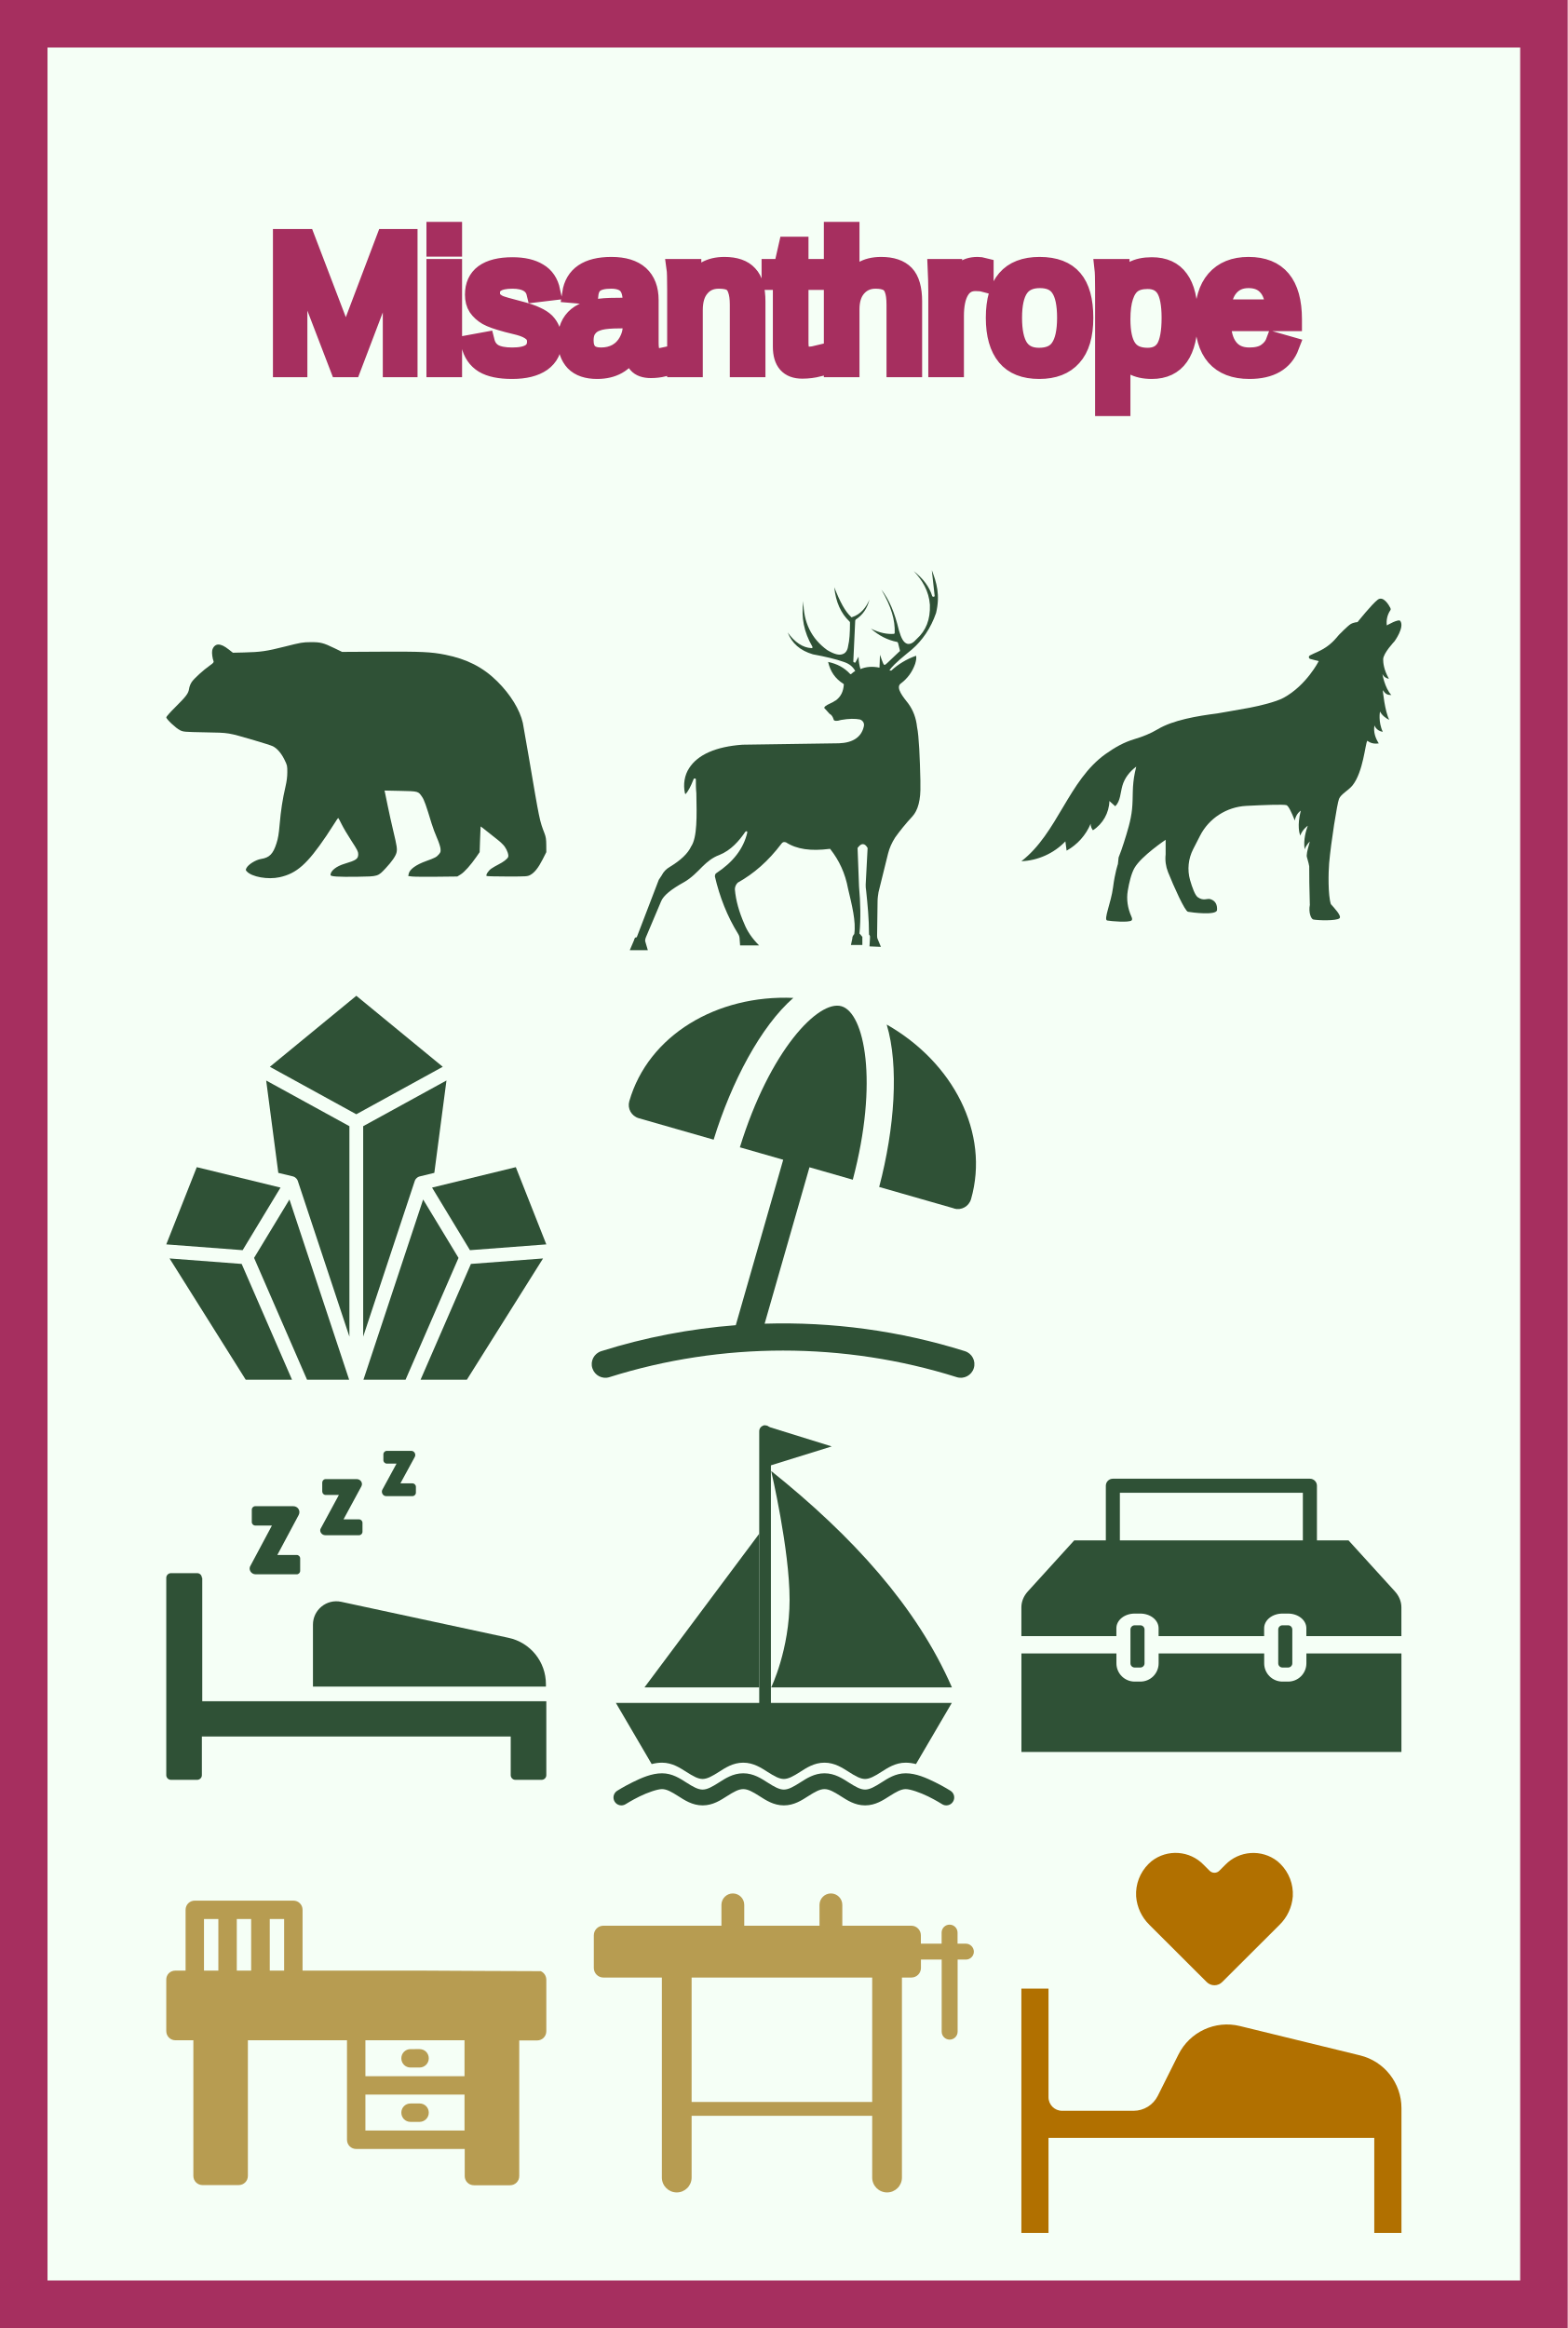
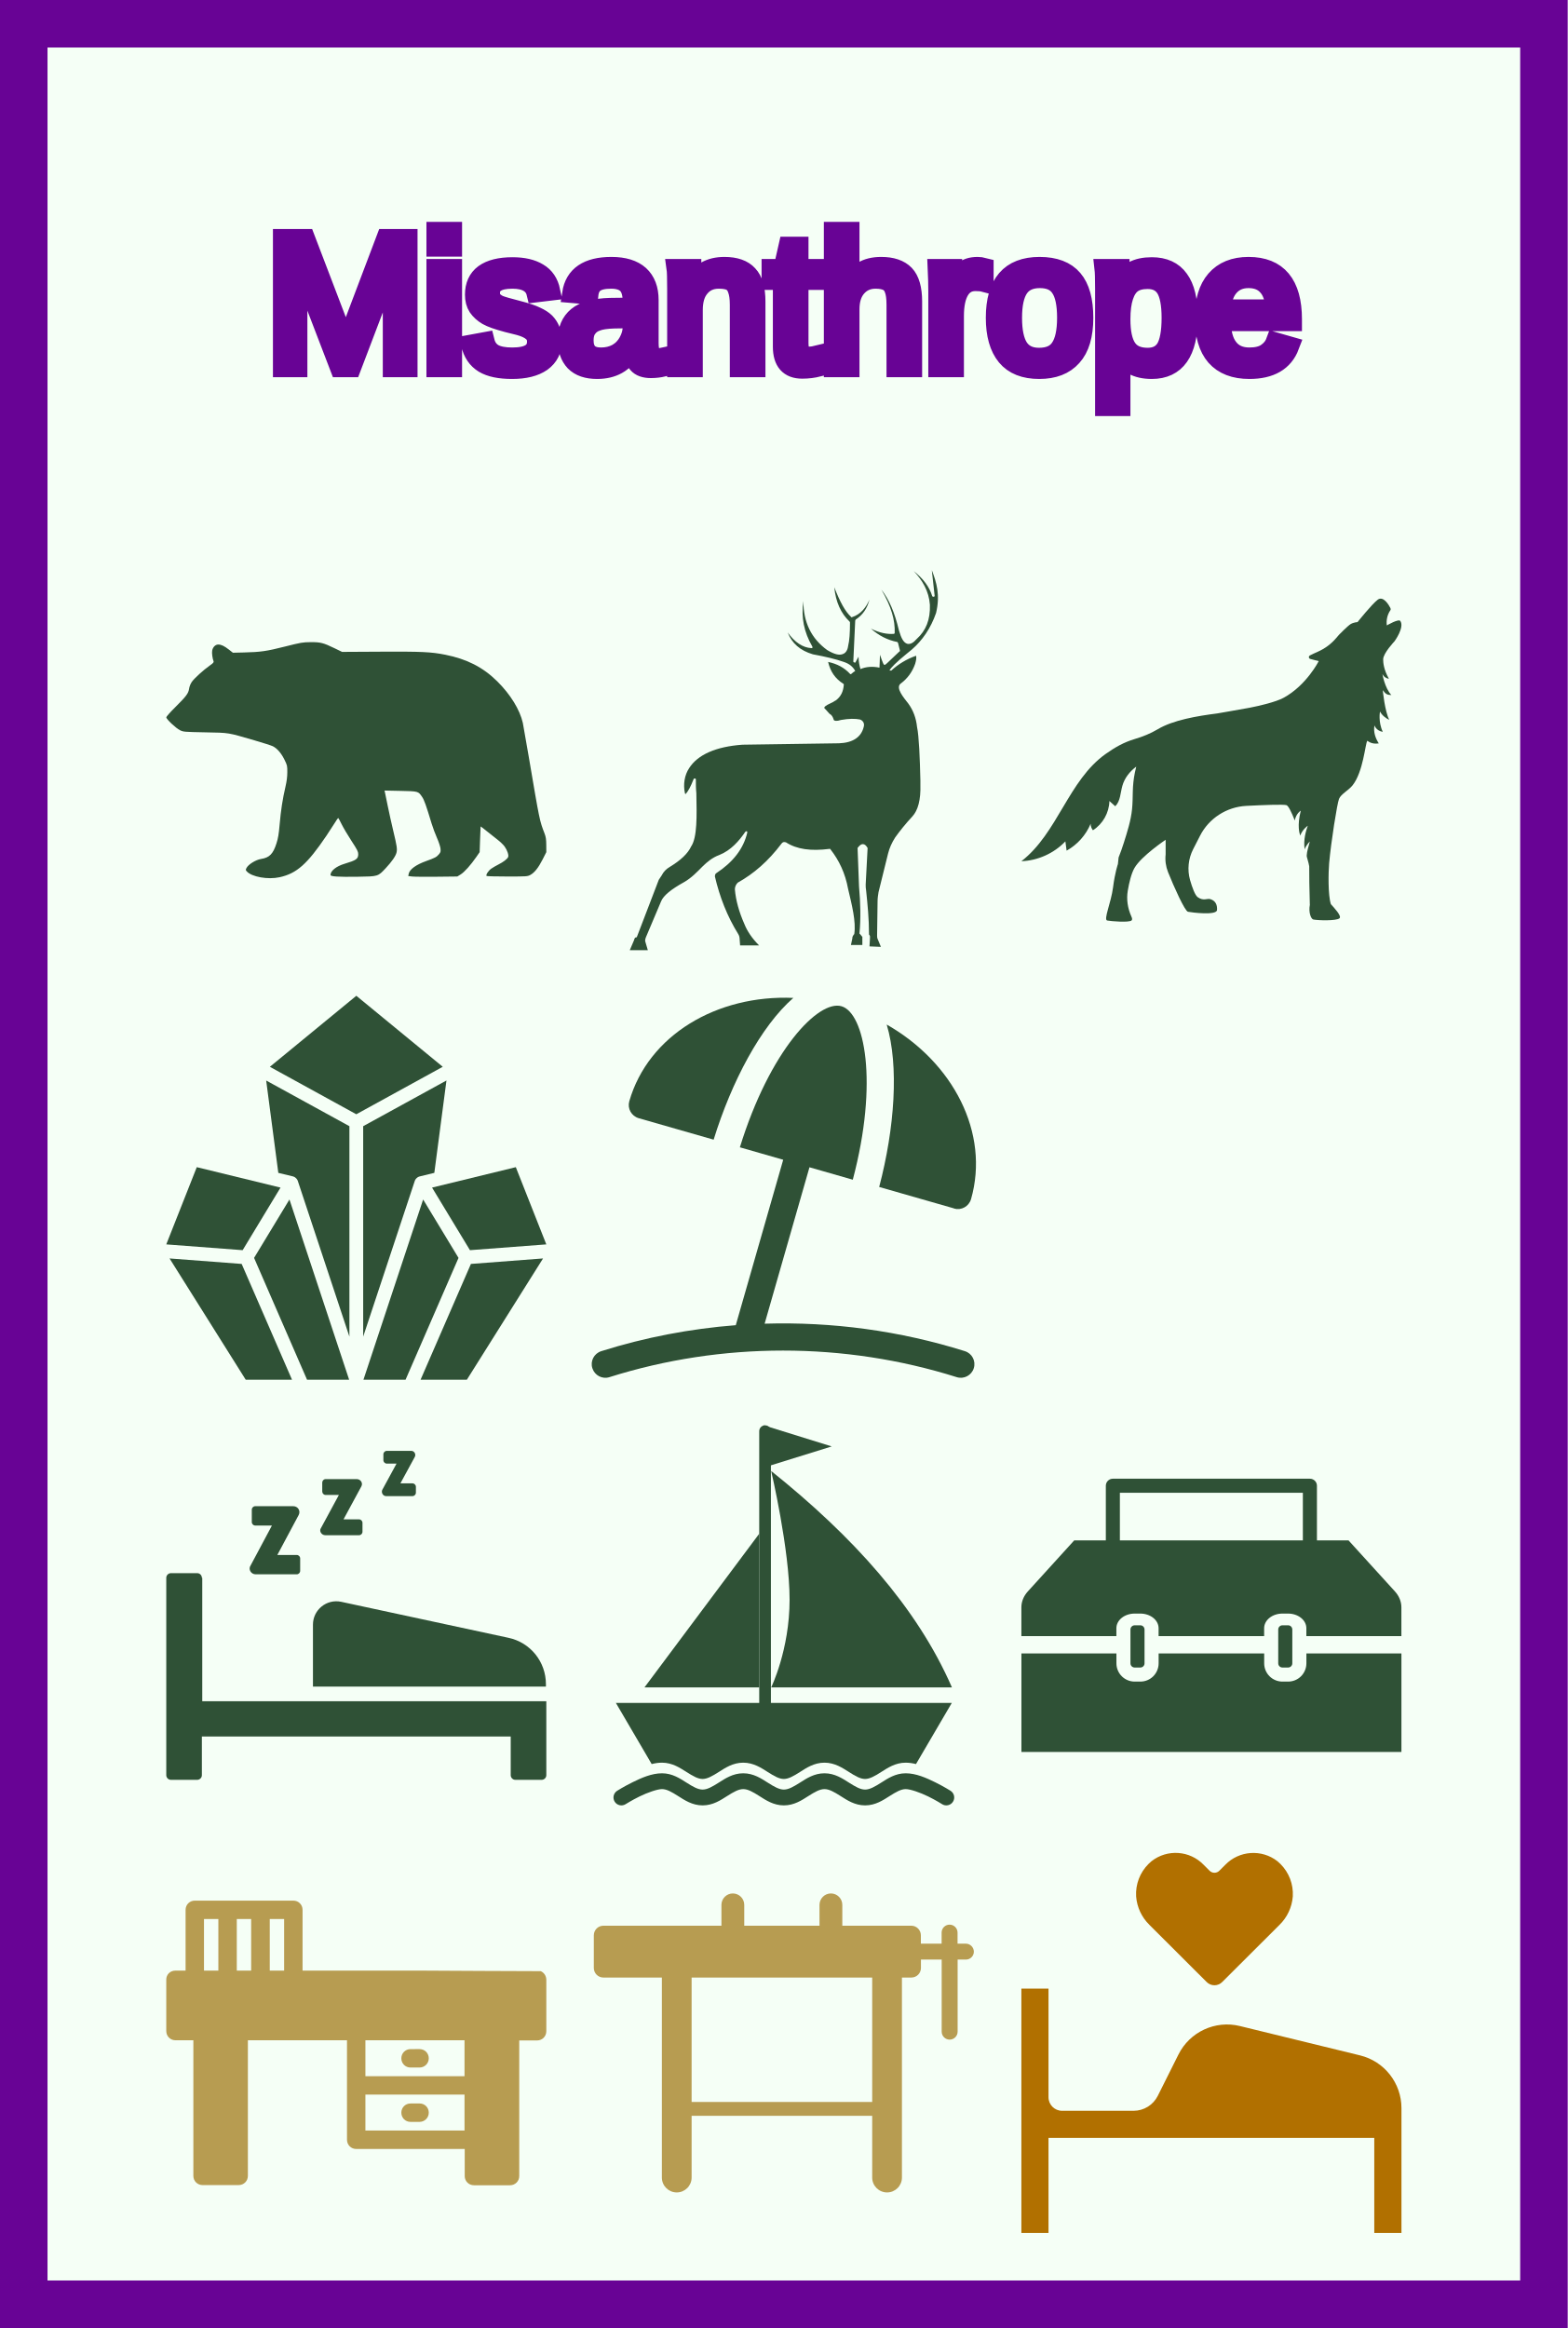
<svg xmlns="http://www.w3.org/2000/svg" width="82.5" height="122.5" viewBox="0 0 82.5 122.5">
  <defs>
</defs>
  <g id="Misanthrope">
-     <rect x="1.25" y="1.25" width="80.0" height="120.0" rx="0" ry="0" stroke-dasharray="" stroke-opacity="1" fill="#f5fff6" stroke-width="2.5" stroke="#a62f5f" />
+     <rect x="1.25" y="1.25" width="80.0" height="120.0" rx="0" ry="0" stroke-dasharray="" stroke-opacity="1" fill="#f5fff6" stroke-width="2.5" stroke="#680395" />
    <g id="Misanthrope:features">
      <g id="bear:Misanthrope:0:0">
        <g id="import" transform="translate(8.75, 30.0) scale(0.1395946)">
          <path d="M636.468,687.518 C612.136,682.152,597.203,668.926,569.838,628.5 C565.742,622.45,560.393,614.237,557.95,610.25 C555.507,606.263,553.274,603.032,552.988,603.072 C552.702,603.111,550.473,607.209,548.035,612.178 C545.597,617.147,539.297,627.788,534.035,635.826 C525.807,648.395,524.468,651.024,524.468,654.615 C524.468,661.429,527.21,663.364,543.968,668.373 C555.805,671.912,563.968,678.439,563.968,684.365 C563.968,686.569,553.272,687.244,524.968,686.826 C496.059,686.399,496.36,686.492,485.319,674.668 C476.547,665.276,471.076,657.365,469.904,652.381 C468.714,647.317,469.343,643.116,474.531,621.5 C476.906,611.6,480.45,595.625,482.406,586.0 C484.361,576.375,486.194,567.495,486.479,566.267 L486.997,564.035 L464.233,564.52 C438.562,565.068,438.974,564.952,433.36,573.222 C430.456,577.5,427.742,585.123,419.925,610.965 C418.184,616.721,414.746,625.946,412.286,631.465 C409.824,636.988,407.57,643.763,407.273,646.534 C406.796,650.98,407.052,651.946,409.47,654.819 C412.798,658.775,415.1,660.004,427.449,664.418 C442.22,669.697,451.276,676.292,452.558,682.701 L453.184,685.829 L447.826,686.491 C444.879,686.855,429.157,687.006,412.887,686.827 L383.306,686.5 L378.405,683.469 C373.192,680.243,363.944,669.911,356.187,658.646 L351.468,651.791 L350.846,633.646 C350.504,623.666,350.167,615.361,350.096,615.19 C350.026,615.02,346.192,617.945,341.577,621.69 C336.961,625.436,330.012,630.933,326.133,633.907 C322.255,636.881,317.651,641.307,315.901,643.743 C311.967,649.22,309.618,656.477,310.963,658.991 C312.495,661.854,317.782,665.878,324.367,669.194 C327.723,670.883,332.407,673.596,334.776,675.221 C339.065,678.163,343.016,684.285,341.564,685.737 C341.145,686.157,327.902,686.5,312.135,686.5 C284.451,686.5,283.326,686.424,279.325,684.284 C273.368,681.098,267.72,673.998,261.715,662.144 L256.468,651.788 L256.536,641.644 C256.589,633.617,257.079,630.248,258.885,625.5 C266.25,606.14,265.756,608.53,281.413,516.358 C285.537,492.079,289.373,470.155,289.938,467.636 C294.127,448.942,307.629,427.014,326.37,408.466 C346.641,388.406,369.43,376.738,400.468,370.528 C420.564,366.508,434.303,365.864,492.968,366.194 L547.468,366.5 L558.242,361.271 C574.181,353.535,578.333,352.486,592.468,352.62 C603.662,352.726,606.098,353.145,628.723,358.858 C655.243,365.555,663.548,366.754,687.252,367.308 L703.035,367.677 L708.752,363.206 C715.374,358.027,719.658,356.0,723.981,356.0 C727.994,356.0,731.625,359.652,732.558,364.628 C733.207,368.086,732.173,375.9,730.513,380.077 C730.065,381.206,731.531,382.807,735.687,385.722 C745.135,392.349,758.409,404.44,761.713,409.429 C763.543,412.192,765.066,416.076,765.47,419.012 C766.372,425.575,769.527,429.787,785.116,445.244 C792.184,452.253,797.968,458.762,797.968,459.71 C797.968,462.292,784.187,475.256,778.468,478.054 C773.59,480.44,772.713,480.515,742.468,481.108 C707.447,481.795,711.478,481.138,672.106,492.577 C659.807,496.15,648.083,499.921,646.054,500.956 C639.992,504.049,634.199,510.73,629.699,519.818 C625.599,528.097,625.469,528.656,625.508,537.93 C625.537,544.666,626.343,550.905,628.23,559.0 C632.189,575.977,634.705,592.315,636.423,612.215 C637.633,626.228,638.581,631.89,640.959,639.312 C645.808,654.45,650.907,659.595,662.968,661.519 C670.49,662.718,681.004,669.236,683.639,674.331 C684.977,676.919,684.945,677.368,683.291,679.199 C676.14,687.113,653.153,691.197,636.468,687.518 Z" fill="#2f5136" stroke="none" stroke-width="0" transform="matrix(-0.2645833,0,0,0.2645833,211.1291,-66.14482)" opacity="1" />
        </g>
      </g>
      <g id="deer:Misanthrope:1:0">
        <g id="import" transform="translate(31.25, 30.0) scale(0.9460738)">
          <path d="M18.958,1.429 C18.958,1.455,18.932,1.481,18.905,1.481 C18.879,1.481,18.853,1.481,18.826,1.455 C18.667,0.926,18.323,0.476,17.794,0.053 C18.27,0.555,18.641,1.164,18.694,1.931 C18.72,2.751,18.482,3.36,17.953,3.836 C17.768,4.048,17.609,4.127,17.45,4.101 C17.239,4.048,17.106,3.81,16.974,3.36 C16.736,2.355,16.418,1.614,15.995,1.085 C16.551,2.037,16.762,2.778,16.736,3.492 C16.736,3.519,16.709,3.545,16.683,3.545 C16.313,3.572,15.889,3.492,15.413,3.254 C15.863,3.651,16.339,3.889,16.868,3.995 C16.895,3.995,16.895,4.021,16.921,4.048 L17.027,4.471 C17.027,4.498,17.027,4.524,17,4.524 C16.233,5.265,16.207,5.265,16.207,5.265 L16.154,5.265 C16.127,5.265,16.101,5.239,15.916,4.709 C15.916,5,15.889,5.291,15.889,5.424 C15.492,5.344,15.148,5.371,14.831,5.503 C14.778,5.318,14.725,5.08,14.725,4.815 L14.566,5.106 C14.566,5.133,14.54,5.159,14.487,5.133 C14.46,5.133,14.434,5.106,14.434,5.08 L14.54,2.804 L14.566,2.751 C14.963,2.487,15.201,2.143,15.334,1.64 C15.148,2.064,14.857,2.46,14.355,2.619 C14.328,2.619,14.302,2.619,14.302,2.593 C13.984,2.302,13.693,1.773,13.376,0.952 C13.455,1.773,13.746,2.408,14.222,2.857 C14.222,2.857,14.249,2.884,14.249,2.91 C14.249,3.492,14.222,3.916,14.143,4.233 C14.117,4.445,14.011,4.604,13.878,4.656 C13.667,4.762,13.376,4.683,12.979,4.445 C12.106,3.81,11.656,2.91,11.656,1.72 C11.524,2.619,11.682,3.439,12.159,4.26 L12.159,4.313 C12.159,4.339,12.132,4.339,12.106,4.339 C11.63,4.313,11.18,4.021,10.783,3.466 C11.021,4.074,11.471,4.471,12.185,4.683 C12.899,4.815,13.455,4.948,13.905,5.106 C14.222,5.212,14.408,5.371,14.54,5.609 C14.46,5.662,14.408,5.688,14.328,5.768 C14.302,5.794,14.275,5.794,14.249,5.768 C13.931,5.424,13.534,5.212,13.032,5.106 C13.164,5.662,13.429,6.032,13.878,6.323 C13.905,6.323,13.905,6.35,13.905,6.376 C13.878,6.747,13.746,7.038,13.455,7.249 C13.402,7.276,13.349,7.302,13.323,7.329 C13.111,7.435,12.847,7.54,12.82,7.646 C12.82,7.646,12.82,7.699,12.873,7.726 L13.111,7.99 C13.217,8.043,13.296,8.149,13.349,8.334 C13.376,8.387,13.508,8.414,13.746,8.334 C14.196,8.255,14.54,8.255,14.805,8.308 C14.963,8.361,15.069,8.519,15.016,8.705 C14.884,9.287,14.408,9.604,13.64,9.631 L8.269,9.71 C6.788,9.816,5.782,10.266,5.306,11.007 C5.041,11.403,4.962,11.932,5.068,12.409 L5.094,12.462 C5.253,12.303,5.385,12.038,5.544,11.642 C5.544,11.615,5.571,11.588,5.623,11.588 C5.65,11.588,5.676,11.615,5.676,11.642 C5.676,11.906,5.676,12.144,5.703,12.409 C5.729,13.679,5.756,14.869,5.412,15.372 C5.227,15.769,4.83,16.139,4.221,16.51 C4.036,16.616,3.877,16.774,3.771,16.986 L3.613,17.224 L2.396,20.399 C2.396,20.426,2.369,20.426,2.343,20.426 C2.316,20.426,2.263,20.452,2.237,20.584 L1.999,21.14 L3.004,21.14 L2.872,20.69 C2.819,20.558,2.898,20.426,2.951,20.293 L3.745,18.415 C3.877,18.097,4.301,17.753,5.015,17.357 C5.438,17.118,5.756,16.774,6.047,16.483 C6.285,16.245,6.602,15.981,6.973,15.848 C7.634,15.584,8.084,15.055,8.428,14.552 C8.454,14.525,8.481,14.525,8.507,14.525 C8.534,14.525,8.534,14.552,8.534,14.605 C8.322,15.504,7.74,16.245,6.814,16.854 C6.761,16.88,6.735,16.96,6.735,17.039 C6.999,18.177,7.423,19.262,8.031,20.24 C8.084,20.32,8.111,20.426,8.111,20.532 L8.137,20.875 L9.195,20.875 C8.798,20.479,8.534,20.082,8.375,19.685 C8.084,19.023,7.899,18.388,7.846,17.753 C7.846,17.621,7.899,17.489,8.005,17.383 C8.904,16.88,9.698,16.192,10.439,15.213 C10.492,15.134,10.571,15.107,10.65,15.134 L10.677,15.134 C11.286,15.531,12.079,15.637,13.111,15.504 C13.138,15.504,13.164,15.504,13.164,15.531 C13.64,16.139,13.984,16.854,14.143,17.727 C14.355,18.627,14.593,19.552,14.487,20.24 C14.487,20.24,14.487,20.267,14.46,20.267 C14.408,20.346,14.381,20.399,14.381,20.452 L14.381,20.479 L14.302,20.849 L14.937,20.849 L14.937,20.399 L14.805,20.24 C14.778,20.24,14.778,20.214,14.778,20.188 C14.857,19.367,14.831,18.494,14.752,17.595 L14.672,15.478 L14.672,15.451 C14.778,15.319,14.857,15.24,14.963,15.24 L14.963,15.24 C15.069,15.24,15.148,15.319,15.228,15.451 L15.228,15.478 L15.122,17.489 C15.122,17.595,15.122,17.7,15.148,17.833 C15.228,18.6,15.307,19.394,15.307,20.24 L15.307,20.267 C15.387,20.346,15.36,20.426,15.36,20.452 L15.36,20.479 L15.334,20.928 L15.969,20.955 L15.783,20.505 C15.757,20.452,15.757,20.373,15.757,20.32 L15.783,18.415 C15.783,18.256,15.81,18.071,15.836,17.912 L16.366,15.769 C16.445,15.451,16.577,15.16,16.762,14.869 C17.027,14.499,17.345,14.102,17.715,13.705 C18.032,13.361,18.191,12.779,18.165,11.932 L18.165,11.694 C18.138,10.477,18.085,9.207,17.98,8.731 C17.927,8.228,17.768,7.805,17.503,7.435 C17.212,7.064,16.789,6.561,17.053,6.323 C17.45,6.032,17.715,5.662,17.874,5.212 C17.927,5.027,17.953,4.895,17.927,4.762 C17.397,4.948,16.921,5.239,16.551,5.583 L16.524,5.583 L16.498,5.583 L16.498,5.583 L16.471,5.583 L16.471,5.583 L16.445,5.583 C16.524,5.424,16.815,5.133,17.397,4.656 C17.503,4.577,17.583,4.498,17.688,4.418 C18.27,3.916,18.747,3.228,19.038,2.381 C19.276,1.376,19.064,0.688,18.8,-0 Z" fill="#2f5136" stroke="none" stroke-width="0.265" opacity="1" />
        </g>
      </g>
      <g id="wolf:Misanthrope:2:0">
        <g id="import" transform="translate(53.75, 30.0) scale(0.1511773)">
          <path d="M131.921,17.713 C131.339,16.813,127.212,19.247,127.212,19.247 C126.974,17.448,127.37,15.622,128.349,14.114 L128.429,14.008 C128.588,13.77,128.588,13.479,128.482,13.241 C127.926,12.13,125.995,8.823,124.037,10.304 C121.973,11.865,117.025,18.083,117.025,18.083 C117.025,18.083,115.676,18.162,114.644,18.771 C113.639,19.353,110.569,22.502,110.569,22.502 L109.59,23.639 C107.844,25.703,105.648,27.317,103.188,28.402 C102.235,28.825,101.256,29.275,100.436,29.698 C99.907,29.989,99.986,30.756,100.568,30.915 L103.505,31.683 C103.505,31.683,99.219,40.149,91.228,44.462 C88.582,45.891,82.762,47.267,79.692,47.849 C76.65,48.431,68.157,49.886,68.157,49.886 C61.331,50.759,52.811,52.161,47.413,55.416 C44.926,56.897,42.201,57.982,39.423,58.802 C35.719,59.914,32.729,61.581,29.369,63.962 C16.351,73.169,12.647,91.558,4.6e-05,101.321 C5.742,101.109,11.351,98.569,15.319,94.415 C15.452,95.5,15.611,96.558,15.743,97.643 C19.473,95.579,22.49,92.219,24.104,88.277 C24.104,89.097,24.395,89.891,24.897,90.552 C28.337,88.383,30.559,84.441,30.639,80.366 C31.327,80.974,31.988,81.583,32.676,82.192 C34.502,80.392,34.449,77.508,35.163,75.048 C35.931,72.349,37.73,70.074,39.979,68.407 C39.793,69.095,39.635,69.809,39.502,70.523 C39.053,72.693,38.841,74.863,38.788,77.059 C38.735,79.122,38.735,81.186,38.523,83.223 C38.127,87.192,36.856,91.108,35.666,94.891 C35.11,96.638,34.528,98.331,33.84,100.024 L33.602,102.326 C33.602,102.326,32.597,105.104,31.909,110.449 C31.221,115.794,28.522,121.694,29.872,121.958 C31.221,122.223,37.333,122.726,38.338,121.958 C38.656,121.72,38.576,121.165,38.285,120.556 C37.015,117.725,36.513,114.603,37.042,111.56 C37.518,108.756,38.259,105.607,39.37,103.676 C41.751,99.522,50.218,93.86,50.218,93.86 L50.218,98.94 C49.98,101.03,50.271,103.12,51.038,105.078 C53.155,110.37,56.912,118.704,57.997,118.916 C59.346,119.18,67.972,120.265,68.104,118.307 C68.21,116.64,67.707,115.132,65.802,114.524 C64.638,114.153,63.421,115.291,61.383,113.836 C60.431,113.148,59.478,110.475,58.711,107.856 C57.706,104.284,58.102,100.448,59.796,97.141 L62.177,92.484 C65.273,86.398,71.411,82.43,78.264,82.059 C84.376,81.742,90.964,81.504,92.234,81.795 C92.922,81.953,94.007,84.176,95.171,87.139 C95.621,84.705,97.261,83.726,97.261,83.726 C95.912,89.044,96.838,91.743,97.076,92.404 C97.817,90.261,99.695,88.965,99.695,88.965 C99.087,90.711,98.108,93.754,98.61,97.193 C99.166,95.606,100.409,94.468,100.409,94.468 C100.092,95.712,99.351,98.014,99.325,99.31 C99.325,99.442,99.325,99.601,99.351,99.733 C99.88,101.559,100.198,102.855,100.198,103.094 C100.145,104.946,100.277,111.904,100.409,116.402 L100.436,116.402 C99.88,119.207,100.859,121.456,101.627,121.614 C103.161,121.932,109.564,122.144,110.728,121.191 C111.654,120.424,108.744,117.408,107.738,116.27 C106.707,113.121,106.865,105.157,107.13,102.062 C107.791,94.574,109.908,81.318,110.569,79.625 C111.257,77.932,113.903,76.662,115.305,74.889 C119.036,70.153,119.698,60.363,120.412,59.411 C120.491,59.305,121.708,60.76,124.407,60.31 C123.243,58.458,122.502,56.421,122.899,54.066 C122.925,53.934,123.349,55.892,125.809,56.289 C124.143,52.796,124.804,49.066,124.883,49.251 C125.386,50.389,126.868,51.632,128.058,52.082 C126.577,49.436,125.73,41.657,125.836,41.79 C126.762,43.113,127.291,43.456,128.799,43.483 C126.497,41.102,125.624,36.048,125.704,36.207 C126.418,37.662,127.953,37.847,127.926,37.794 C126.1,34.566,125.942,32.159,125.942,31.048 C125.942,28.931,129.884,24.777,129.884,24.777 C129.884,24.777,133.429,19.962,131.921,17.713 Z" fill="#2f5136" stroke="none" stroke-width="0.265" opacity="1" />
        </g>
      </g>
      <g id="salt:Misanthrope:0:1">
        <g id="import" transform="translate(8.75, 52.5) scale(0.8772699)">
          <path d="M14.961,10.886 C14.966,10.879,14.972,10.874,14.977,10.866 C15.004,10.832,15.036,10.802,15.072,10.779 C15.077,10.775,15.079,10.77,15.085,10.767 C15.09,10.764,15.09,10.767,15.092,10.765 C15.126,10.745,15.162,10.729,15.2,10.72 L16.08,10.505 L16.808,4.965 L11.812,7.706 L11.812,20.33 L14.907,10.99 C14.919,10.953,14.938,10.918,14.96,10.886 Z" fill="#2f5136" stroke="none" stroke-width="0.265" opacity="1" />
          <path d="M5.267,15.606 L8.444,22.913 L10.97,22.913 L7.389,12.103 Z" fill="#2f5136" stroke="none" stroke-width="0.265" opacity="1" />
          <path d="M15.255,22.913 L18.032,22.913 L22.602,15.639 L18.275,15.968 Z" fill="#2f5136" stroke="none" stroke-width="0.265" opacity="1" />
          <path d="M18.217,15.143 L22.798,14.796 L20.968,10.164 L15.944,11.389 Z" fill="#2f5136" stroke="none" stroke-width="0.265" opacity="1" />
          <path d="M15.409,12.103 L11.828,22.913 L14.354,22.913 L17.531,15.606 Z" fill="#2f5136" stroke="none" stroke-width="0.265" opacity="1" />
          <path d="M6.853,11.389 L1.83,10.164 L0,14.796 L4.581,15.143 Z" fill="#2f5136" stroke="none" stroke-width="0.265" opacity="1" />
          <path d="M11.401,-0.116 L6.214,4.144 L11.399,6.991 L16.586,4.143 Z" fill="#2f5136" stroke="none" stroke-width="0.265" opacity="1" />
          <path d="M6.721,10.506 L7.596,10.717 C7.634,10.727,7.67,10.742,7.704,10.763 C7.704,10.763,7.709,10.763,7.711,10.765 C7.713,10.767,7.719,10.773,7.724,10.776 C7.76,10.801,7.792,10.83,7.819,10.864 C7.824,10.871,7.83,10.877,7.835,10.884 C7.859,10.916,7.877,10.952,7.89,10.989 L10.986,20.33 L10.986,7.706 L5.993,4.967 Z" fill="#2f5136" stroke="none" stroke-width="0.265" opacity="1" />
          <path d="M0.197,15.639 L4.766,22.913 L7.543,22.913 L4.523,15.968 Z" fill="#2f5136" stroke="none" stroke-width="0.265" opacity="1" />
        </g>
      </g>
      <g id="beachcombing:Misanthrope:1:1">
        <g id="import" transform="translate(31.25, 52.5) scale(0.870057)">
          <path d="M22.444,21.376 C18.524,20.144,14.415,19.59,10.331,19.714 L13.043,10.255 L15.664,11.007 C17.235,5.071,16.366,0.912,14.977,0.515 C13.588,0.118,10.645,3.177,8.834,9.048 L11.455,9.8 L8.586,19.805 C5.833,20.02,3.096,20.541,0.45,21.376 C0.012,21.516,-0.228,21.979,-0.088,22.409 C0.053,22.847,0.516,23.087,0.946,22.947 C7.743,20.805,15.143,20.805,21.947,22.947 C22.386,23.087,22.849,22.839,22.981,22.409 C23.121,21.971,22.873,21.508,22.443,21.376 Z" fill="#2f5136" stroke="none" stroke-width="0.265" opacity="1" />
          <path d="M2.716,7.287 L7.247,8.585 C8.33,5.079,10.099,1.73,12.067,0.011 C7.437,-0.188,3.295,2.268,2.145,6.261 C2.021,6.7,2.269,7.154,2.716,7.287 Z" fill="#2f5136" stroke="none" stroke-width="0.265" opacity="1" />
          <path d="M21.791,12.752 C22.229,12.876,22.683,12.628,22.816,12.181 C23.957,8.188,21.741,3.913,17.714,1.623 C18.467,4.12,18.194,7.899,17.26,11.446 L21.791,12.744 Z" fill="#2f5136" stroke="none" stroke-width="0.265" opacity="1" />
        </g>
      </g>
      <g id="bed:Misanthrope:0:2">
        <g id="import" transform="translate(8.75, 75.0) scale(0.7697637)">
          <path d="M2.434,10.424 C2.434,10.265,2.302,10.107,2.117,10.107 L0.317,10.107 C0.159,10.107,-0,10.239,-0,10.424 L-0,23.918 C-0,24.077,0.132,24.235,0.317,24.235 L2.117,24.235 C2.275,24.235,2.434,24.103,2.434,23.918 L2.434,21.272 L23.548,21.272 L23.548,23.918 C23.548,24.077,23.68,24.235,23.865,24.235 L25.664,24.235 C25.823,24.235,25.982,24.103,25.982,23.918 L25.982,18.864 L2.46,18.864 L2.46,10.424 Z" fill="#2f5136" stroke="none" stroke-width="0" opacity="1" />
          <path d="M23.389,14.525 L11.959,12.065 C10.954,11.853,10.028,12.62,10.028,13.626 L10.028,17.859 L25.955,17.859 L25.955,17.7 C25.955,16.166,24.897,14.843,23.389,14.525 Z" fill="#2f5136" stroke="none" stroke-width="0" opacity="1" />
          <path d="M6.112,10.186 L8.916,10.186 C9.049,10.186,9.154,10.08,9.154,9.948 L9.154,9.101 C9.154,8.969,9.049,8.863,8.916,8.863 L7.593,8.863 L9.049,6.138 C9.207,5.847,8.996,5.529,8.678,5.529 L6.085,5.529 C5.953,5.529,5.847,5.635,5.847,5.767 L5.847,6.614 C5.847,6.746,5.953,6.852,6.085,6.852 L7.223,6.852 L5.768,9.577 C5.583,9.842,5.794,10.186,6.112,10.186 Z" fill="#2f5136" stroke="none" stroke-width="0" opacity="1" />
          <path d="M10.874,7.514 L13.176,7.514 C13.308,7.514,13.414,7.408,13.414,7.276 L13.414,6.667 C13.414,6.535,13.308,6.429,13.176,6.429 L12.118,6.429 L13.335,4.18 C13.467,3.942,13.282,3.677,13.017,3.677 L10.901,3.677 C10.768,3.677,10.663,3.783,10.663,3.915 L10.663,4.524 C10.663,4.656,10.768,4.762,10.901,4.762 L11.8,4.762 L10.583,7.011 C10.424,7.223,10.61,7.514,10.874,7.514 Z" fill="#2f5136" stroke="none" stroke-width="0" opacity="1" />
          <path d="M15.028,4.841 L16.827,4.841 C16.96,4.841,17.066,4.736,17.066,4.603 L17.066,4.206 C17.066,4.074,16.96,3.968,16.827,3.968 L16.007,3.968 L16.986,2.169 C17.092,1.984,16.96,1.746,16.748,1.746 L15.081,1.746 C14.949,1.746,14.843,1.852,14.843,1.984 L14.843,2.381 C14.843,2.513,14.949,2.619,15.081,2.619 L15.742,2.619 L14.764,4.418 C14.684,4.603,14.816,4.841,15.028,4.841 Z" fill="#2f5136" stroke="none" stroke-width="0" opacity="1" />
        </g>
      </g>
      <g id="trader:Misanthrope:1:2">
        <g id="import" transform="translate(31.25, 75.0) scale(0.9214891)">
          <path d="M9.704,2.412 L13.586,1.206 L9.704,0 Z" fill="#2f5136" stroke="none" stroke-width="0.265" opacity="1" />
          <path d="M9.78,0.001 C9.596,0.001,9.446,0.15,9.446,0.335 L9.446,17.046 C9.446,17.134,9.482,17.219,9.545,17.282 C9.607,17.344,9.691,17.379,9.78,17.379 C9.868,17.379,9.954,17.344,10.016,17.282 C10.078,17.219,10.113,17.134,10.113,17.046 L10.113,0.335 C10.113,0.246,10.078,0.161,10.016,0.098 C9.954,0.036,9.868,0.001,9.78,0.001 Z" fill="#2f5136" stroke="none" stroke-width="0.265" opacity="1" />
          <path d="M1.259,15.852 L3.304,19.344 C3.498,19.295,3.696,19.265,3.893,19.265 C4.485,19.265,4.93,19.568,5.296,19.8 C5.662,20.033,5.948,20.195,6.212,20.195 C6.477,20.195,6.764,20.033,7.129,19.8 C7.495,19.568,7.94,19.265,8.532,19.265 C9.124,19.265,9.568,19.568,9.934,19.8 C10.3,20.033,10.586,20.195,10.851,20.195 C11.117,20.195,11.403,20.033,11.768,19.8 C12.133,19.568,12.578,19.265,13.17,19.265 C13.762,19.265,14.207,19.568,14.573,19.8 C14.939,20.033,15.225,20.195,15.491,20.195 C15.755,20.195,16.042,20.033,16.407,19.8 C16.773,19.568,17.218,19.265,17.81,19.265 C18.007,19.265,18.204,19.295,18.399,19.344 L20.444,15.852 Z" fill="#2f5136" stroke="none" stroke-width="0.265" opacity="1" />
          <path d="M10.128,14.967 L20.451,14.967 C18.448,10.367,14.772,6.326,10.128,2.608 C10.128,2.608,11.18,7.087,11.18,9.956 C11.18,12.825,10.128,14.967,10.128,14.967 Z" fill="#2f5136" stroke="none" stroke-width="0.265" opacity="1" />
          <path d="M9.447,14.967 L2.892,14.967 L9.447,6.189 Z" fill="#2f5136" stroke="none" stroke-width="0.265" opacity="1" />
          <path d="M3.893,19.871 C3.301,19.871,2.71,20.137,2.213,20.382 C1.716,20.627,1.331,20.871,1.331,20.871 C1.231,20.936,1.159,21.038,1.133,21.154 C1.107,21.271,1.129,21.394,1.193,21.495 C1.257,21.597,1.359,21.668,1.476,21.694 C1.593,21.72,1.716,21.698,1.817,21.634 C1.817,21.634,2.164,21.414,2.613,21.193 C3.061,20.973,3.63,20.774,3.894,20.774 C4.16,20.774,4.446,20.936,4.811,21.169 C5.177,21.401,5.621,21.704,6.214,21.704 C6.806,21.704,7.25,21.401,7.616,21.169 C7.982,20.936,8.268,20.774,8.534,20.774 C8.799,20.774,9.086,20.936,9.451,21.169 C9.816,21.401,10.261,21.704,10.853,21.704 C11.445,21.704,11.89,21.401,12.255,21.169 C12.621,20.936,12.908,20.774,13.172,20.774 C13.438,20.774,13.724,20.936,14.09,21.169 C14.456,21.401,14.9,21.704,15.493,21.704 C16.085,21.704,16.529,21.401,16.895,21.169 C17.261,20.936,17.547,20.774,17.812,20.774 C18.076,20.774,18.645,20.973,19.093,21.193 C19.542,21.413,19.889,21.634,19.889,21.634 L19.887,21.634 C19.988,21.698,20.111,21.72,20.228,21.694 C20.345,21.668,20.447,21.597,20.511,21.495 C20.576,21.394,20.597,21.271,20.571,21.154 C20.546,21.038,20.473,20.936,20.373,20.871 C20.373,20.871,19.988,20.626,19.491,20.382 C18.994,20.137,18.403,19.871,17.811,19.871 C17.218,19.871,16.774,20.174,16.408,20.406 C16.042,20.639,15.756,20.801,15.492,20.801 C15.226,20.801,14.94,20.639,14.574,20.406 C14.208,20.174,13.764,19.871,13.171,19.871 C12.579,19.871,12.135,20.174,11.769,20.406 C11.403,20.639,11.117,20.801,10.852,20.801 C10.586,20.801,10.3,20.639,9.935,20.406 C9.569,20.174,9.125,19.871,8.533,19.871 C7.941,19.871,7.496,20.174,7.13,20.406 C6.764,20.639,6.478,20.801,6.213,20.801 C5.947,20.801,5.661,20.639,5.296,20.406 C4.93,20.174,4.485,19.871,3.893,19.871 Z" fill="#2f5136" stroke="none" stroke-width="0.265" opacity="1" />
        </g>
      </g>
      <g id="quality:Misanthrope:2:2">
        <g id="import" transform="translate(53.75, 75.0) scale(0.2285479)">
          <path d="M65.627,52.526 V54.799 C65.627,55.916,65.181,56.987,64.396,57.776 C63.607,58.565,62.537,59.006,61.42,59.006 H60.115 C58.998,59.006,57.927,58.565,57.138,57.776 C56.349,56.987,55.908,55.916,55.908,54.799 V52.526 H31.603 V54.799 C31.603,55.916,31.157,56.987,30.372,57.776 C29.583,58.565,28.513,59.006,27.396,59.006 H26.091 C24.974,59.006,23.904,58.565,23.114,57.776 C22.325,56.987,21.884,55.916,21.884,54.799 V52.526 H0.009 V75.214 H87.509 V52.526 Z" fill="#2f5136" stroke="none" stroke-width="0" opacity="1" />
          <path d="M19.446,28.502 V13.916 C19.446,13.018,20.172,12.295,21.067,12.295 H66.434 C67.332,12.295,68.055,13.022,68.055,13.916 V28.502 H64.813 V15.537 H22.68 V28.502 H19.438 Z" fill="#2f5136" stroke="none" stroke-width="0" opacity="1" />
          <path d="M87.501,48.533 V41.902 C87.501,40.586,86.977,39.308,86.012,38.246 L75.332,26.498 H12.168 L1.488,38.246 C0.524,39.308,0,40.589,0,41.902 V48.533 H21.875 V46.714 C21.875,45.821,22.32,44.964,23.106,44.333 C23.895,43.702,24.965,43.346,26.082,43.346 H27.387 C28.504,43.346,29.574,43.702,30.364,44.333 C31.153,44.964,31.594,45.821,31.594,46.714 V48.533 H55.899 V46.714 C55.899,45.821,56.344,44.964,57.13,44.333 C57.919,43.702,58.989,43.346,60.106,43.346 H61.411 C62.528,43.346,63.598,43.702,64.387,44.333 C65.176,44.964,65.618,45.821,65.618,46.714 V48.533 Z" fill="#2f5136" stroke="none" stroke-width="0.894" opacity="1" />
          <path d="M62.384,47.014 V54.803 C62.384,55.061,62.282,55.307,62.099,55.487 C61.919,55.666,61.669,55.768,61.415,55.768 H60.11 C59.852,55.768,59.606,55.666,59.427,55.487 C59.247,55.307,59.142,55.057,59.142,54.803 V47.014 C59.142,46.756,59.243,46.51,59.427,46.33 C59.606,46.151,59.852,46.045,60.11,46.045 H61.415 C61.673,46.045,61.919,46.147,62.099,46.33 C62.278,46.51,62.384,46.76,62.384,47.014 Z" fill="#2f5136" stroke="none" stroke-width="0" opacity="1" />
          <path d="M28.357,47.014 V54.803 C28.357,55.061,28.255,55.307,28.072,55.487 C27.892,55.666,27.646,55.768,27.388,55.768 H26.083 C25.825,55.768,25.579,55.666,25.4,55.487 C25.22,55.307,25.115,55.057,25.115,54.803 V47.014 C25.115,46.756,25.216,46.51,25.4,46.33 C25.579,46.151,25.829,46.045,26.083,46.045 H27.388 C27.646,46.045,27.892,46.147,28.072,46.33 C28.251,46.51,28.357,46.76,28.357,47.014 Z" fill="#2f5136" stroke="none" stroke-width="0" opacity="1" />
        </g>
      </g>
      <g id="workbench:Misanthrope:0:3">
        <g id="import" transform="translate(8.75, 97.5) scale(0.8793915)">
          <path d="M15.158,11.74 C15.467,11.74,15.709,11.983,15.709,12.291 C15.71,12.6,15.456,12.843,15.158,12.843 H14.617 C14.308,12.843,14.067,12.6,14.067,12.292 C14.067,11.983,14.31,11.741,14.617,11.741 Z" fill="#b79c51" stroke="none" stroke-width="0" opacity="1" />
          <path d="M15.158,14.993 C15.467,14.993,15.709,15.235,15.709,15.543 C15.71,15.852,15.456,16.095,15.158,16.095 H14.617 C14.308,16.095,14.067,15.852,14.067,15.544 C14.067,15.235,14.31,14.994,14.617,14.994 Z" fill="#b79c51" stroke="none" stroke-width="0" opacity="1" />
          <path d="M7.605,2.856 C7.914,2.856,8.156,3.099,8.156,3.406 V7.177 C1.155,7.152,8.147,7.176,1.156,7.144 V3.406 C1.156,3.097,1.399,2.856,1.707,2.856 H3.675 Z M7.053,3.958 H6.193 V7.133 H7.053 Z M5.08,3.958 H4.22 V7.133 H5.08 Z M3.117,3.958 H2.257 V7.133 H3.117 Z" fill="#b79c51" stroke="none" stroke-width="0" opacity="1" />
          <path d="M22.412,7.077 C22.611,7.166,22.743,7.364,22.743,7.596 V10.671 C22.743,10.98,22.5,11.222,22.192,11.222 H21.123 V19.337 C21.123,19.646,20.88,19.887,20.572,19.887 H18.411 C18.102,19.887,17.86,19.644,17.86,19.337 V17.716 H11.366 C11.057,17.716,10.815,17.473,10.815,17.165 V11.212 H4.884 V19.326 C4.884,19.635,4.641,19.877,4.333,19.877 H2.172 C1.863,19.877,1.621,19.634,1.621,19.326 V11.212 H0.551 C0.242,11.212,0,10.969,0,10.661 V7.596 C-0.011,7.287,0.232,7.044,0.54,7.044 H15.412 C22.404,7.076,15.411,7.052,22.412,7.077 Z M17.848,11.211 H11.917 V13.361 H17.848 Z M17.848,14.463 H11.917 V16.613 H17.848 Z" fill="#b79c51" stroke="none" stroke-width="0" opacity="1" />
        </g>
      </g>
      <g id="furnbench:Misanthrope:1:3">
        <g id="import" transform="translate(31.25, 97.5) scale(0.4166667)">
          <path d="M47.696,11.759 C47.505,11.568,47.254,11.464,46.985,11.464 L45.939,11.464 L45.939,10.067 C45.939,9.512,45.488,9.061,44.933,9.061 C44.377,9.061,43.926,9.512,43.926,10.067 L43.926,11.464 L41.306,11.464 L41.306,10.406 C41.306,9.738,40.764,9.195,40.095,9.195 L31.384,9.195 L31.384,6.562 C31.384,5.768,30.738,5.121,29.944,5.121 C29.15,5.121,28.503,5.768,28.503,6.562 L28.503,9.195 L18.998,9.195 L18.998,6.562 C18.998,5.768,18.351,5.121,17.558,5.121 C16.764,5.121,16.117,5.768,16.117,6.562 L16.117,9.195 L1.21,9.195 C0.542,9.195,-3.77494e-05,9.738,-3.77494e-05,10.406 L-3.77494e-05,14.531 C-3.77494e-05,15.2,0.542,15.742,1.21,15.742 L8.594,15.742 L8.594,41 C8.594,42.037,9.436,42.879,10.473,42.879 C11.51,42.879,12.351,42.037,12.351,41 L12.351,33.2 L35.158,33.2 L35.158,41 C35.158,42.037,36.0,42.879,37.037,42.879 C38.074,42.879,38.915,42.037,38.915,41 L38.915,15.742 L40.104,15.742 C40.772,15.742,41.315,15.2,41.315,14.531 L41.315,13.473 L43.935,13.473 L43.935,22.575 C43.935,23.13,44.386,23.581,44.941,23.581 C45.497,23.581,45.948,23.13,45.948,22.575 L45.948,13.473 L46.993,13.473 C47.549,13.473,48.0,13.022,48.0,12.466 C47.991,12.202,47.887,11.95,47.696,11.759 Z M12.351,31.456 L12.351,15.742 L35.158,15.742 L35.158,31.456 Z" fill="#b79c51" stroke="none" stroke-width="0.043" opacity="1" />
        </g>
      </g>
      <g id="bearbed:Misanthrope:2:3">
        <g id="import" transform="translate(53.75, 97.5) scale(2.699784)">
          <path d="M105.595,148.102 A1.058,1.058,0.0,0,0,104.397,148.657 L103.995,149.461 A0.529,0.529,0.0,0,1,103.522,149.754 H102.129 A0.265,0.265,0.0,0,1,101.864,149.489 V147.372 H101.335 V152.135 H101.864 V150.283 H108.214 V152.135 H108.744 V149.702 A1.058,1.058,0.0,0,0,107.937,148.674 Z" fill="#b17000" stroke="none" stroke-width="0.265" transform="translate(-101.3353,-144.7274)" opacity="1" />
          <path d="M104.945,147.242 A0.213,0.213,0.0,0,0,105.252,147.242 L106.366,146.131 A0.868,0.868,0.0,0,0,106.626,145.575 A0.825,0.825,0.0,0,0,106.385,144.943 C106.366,144.924,106.348,144.908,106.327,144.89 A0.764,0.764,0.0,0,0,105.308,144.961 L105.194,145.075 A0.134,0.134,0.0,0,1,105.004,145.075 L104.89,144.961 A0.761,0.761,0.0,0,0,103.871,144.89 C103.85,144.908,103.832,144.924,103.813,144.943 A0.825,0.825,0.0,0,0,103.572,145.575 A0.868,0.868,0.0,0,0,103.832,146.131 Z" fill="#b17000" stroke="none" stroke-width="0.265" transform="translate(-101.3353,-144.7274)" opacity="1" />
        </g>
      </g>
    </g>
    <g id="Misanthrope:header">
-       <text x="41.25" y="19.347" font-size="9.886" font-family="Arial" stroke="#a62f5f" font-style="" fill="#a62f5f" text-anchor="middle">Misanthrope</text>
+       <text x="41.25" y="19.347" font-size="9.886" font-family="Arial" stroke="#680395" font-style="" fill="#680395" text-anchor="middle">Misanthrope</text>
    </g>
  </g>
</svg>
